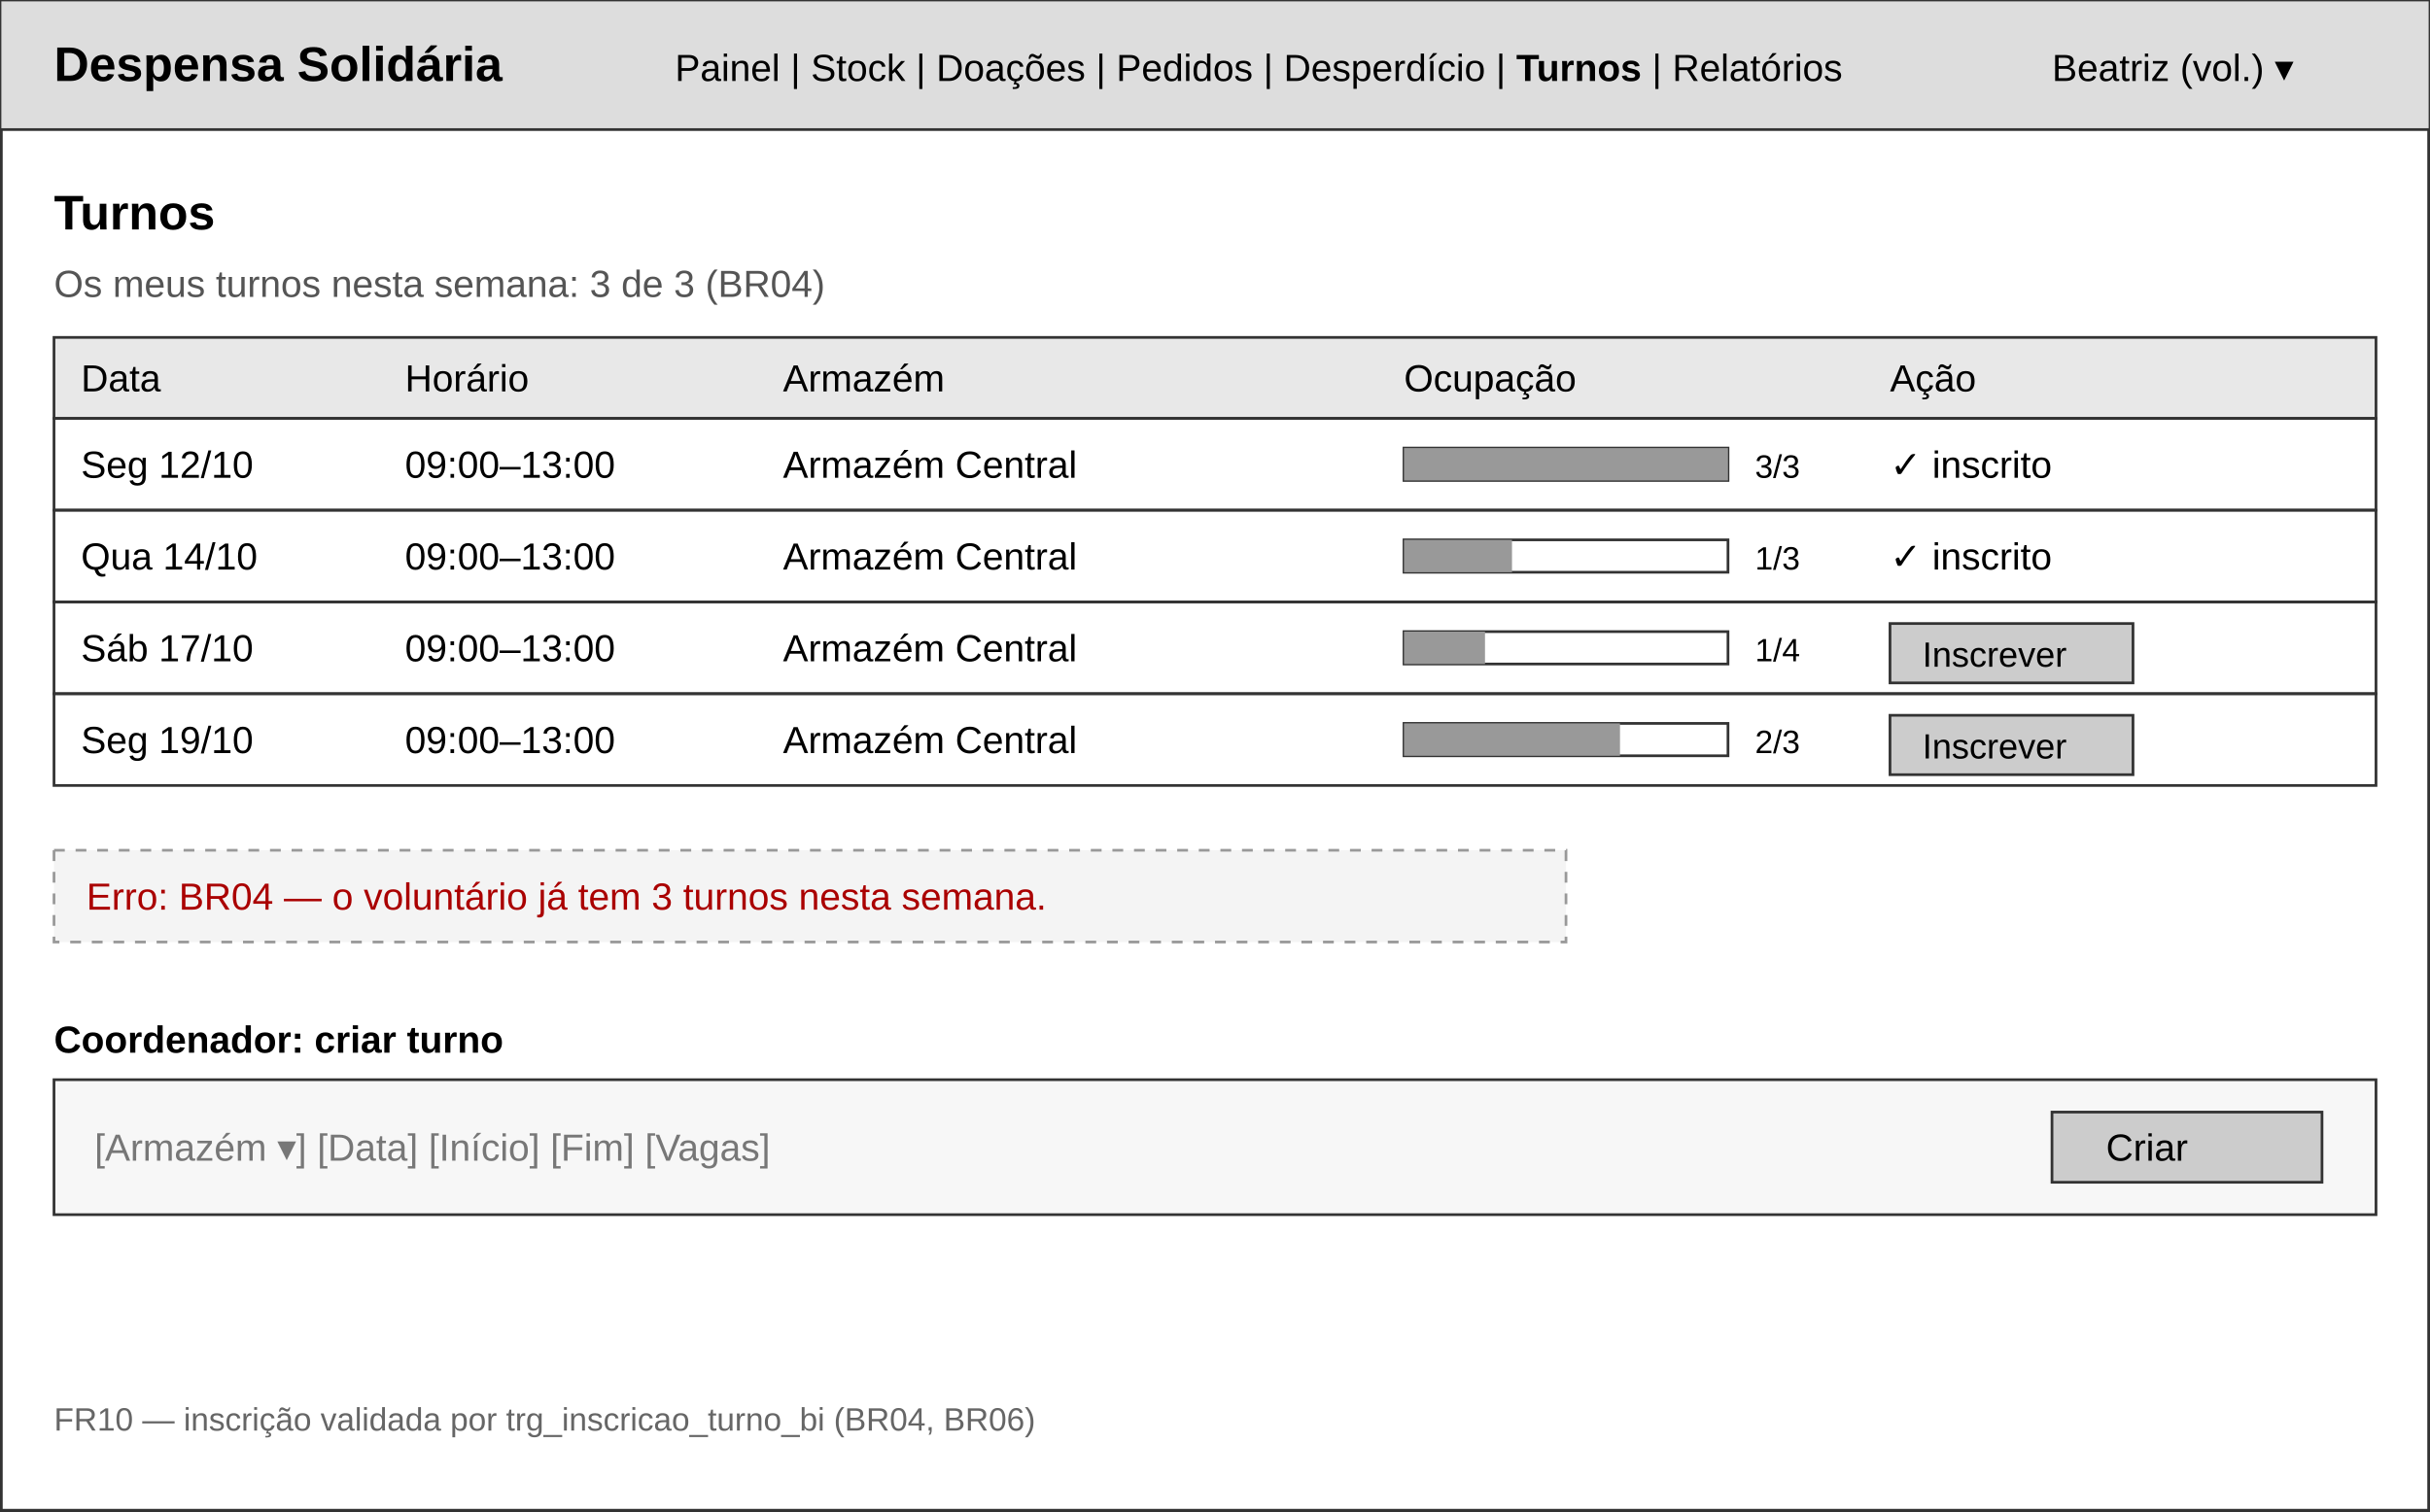
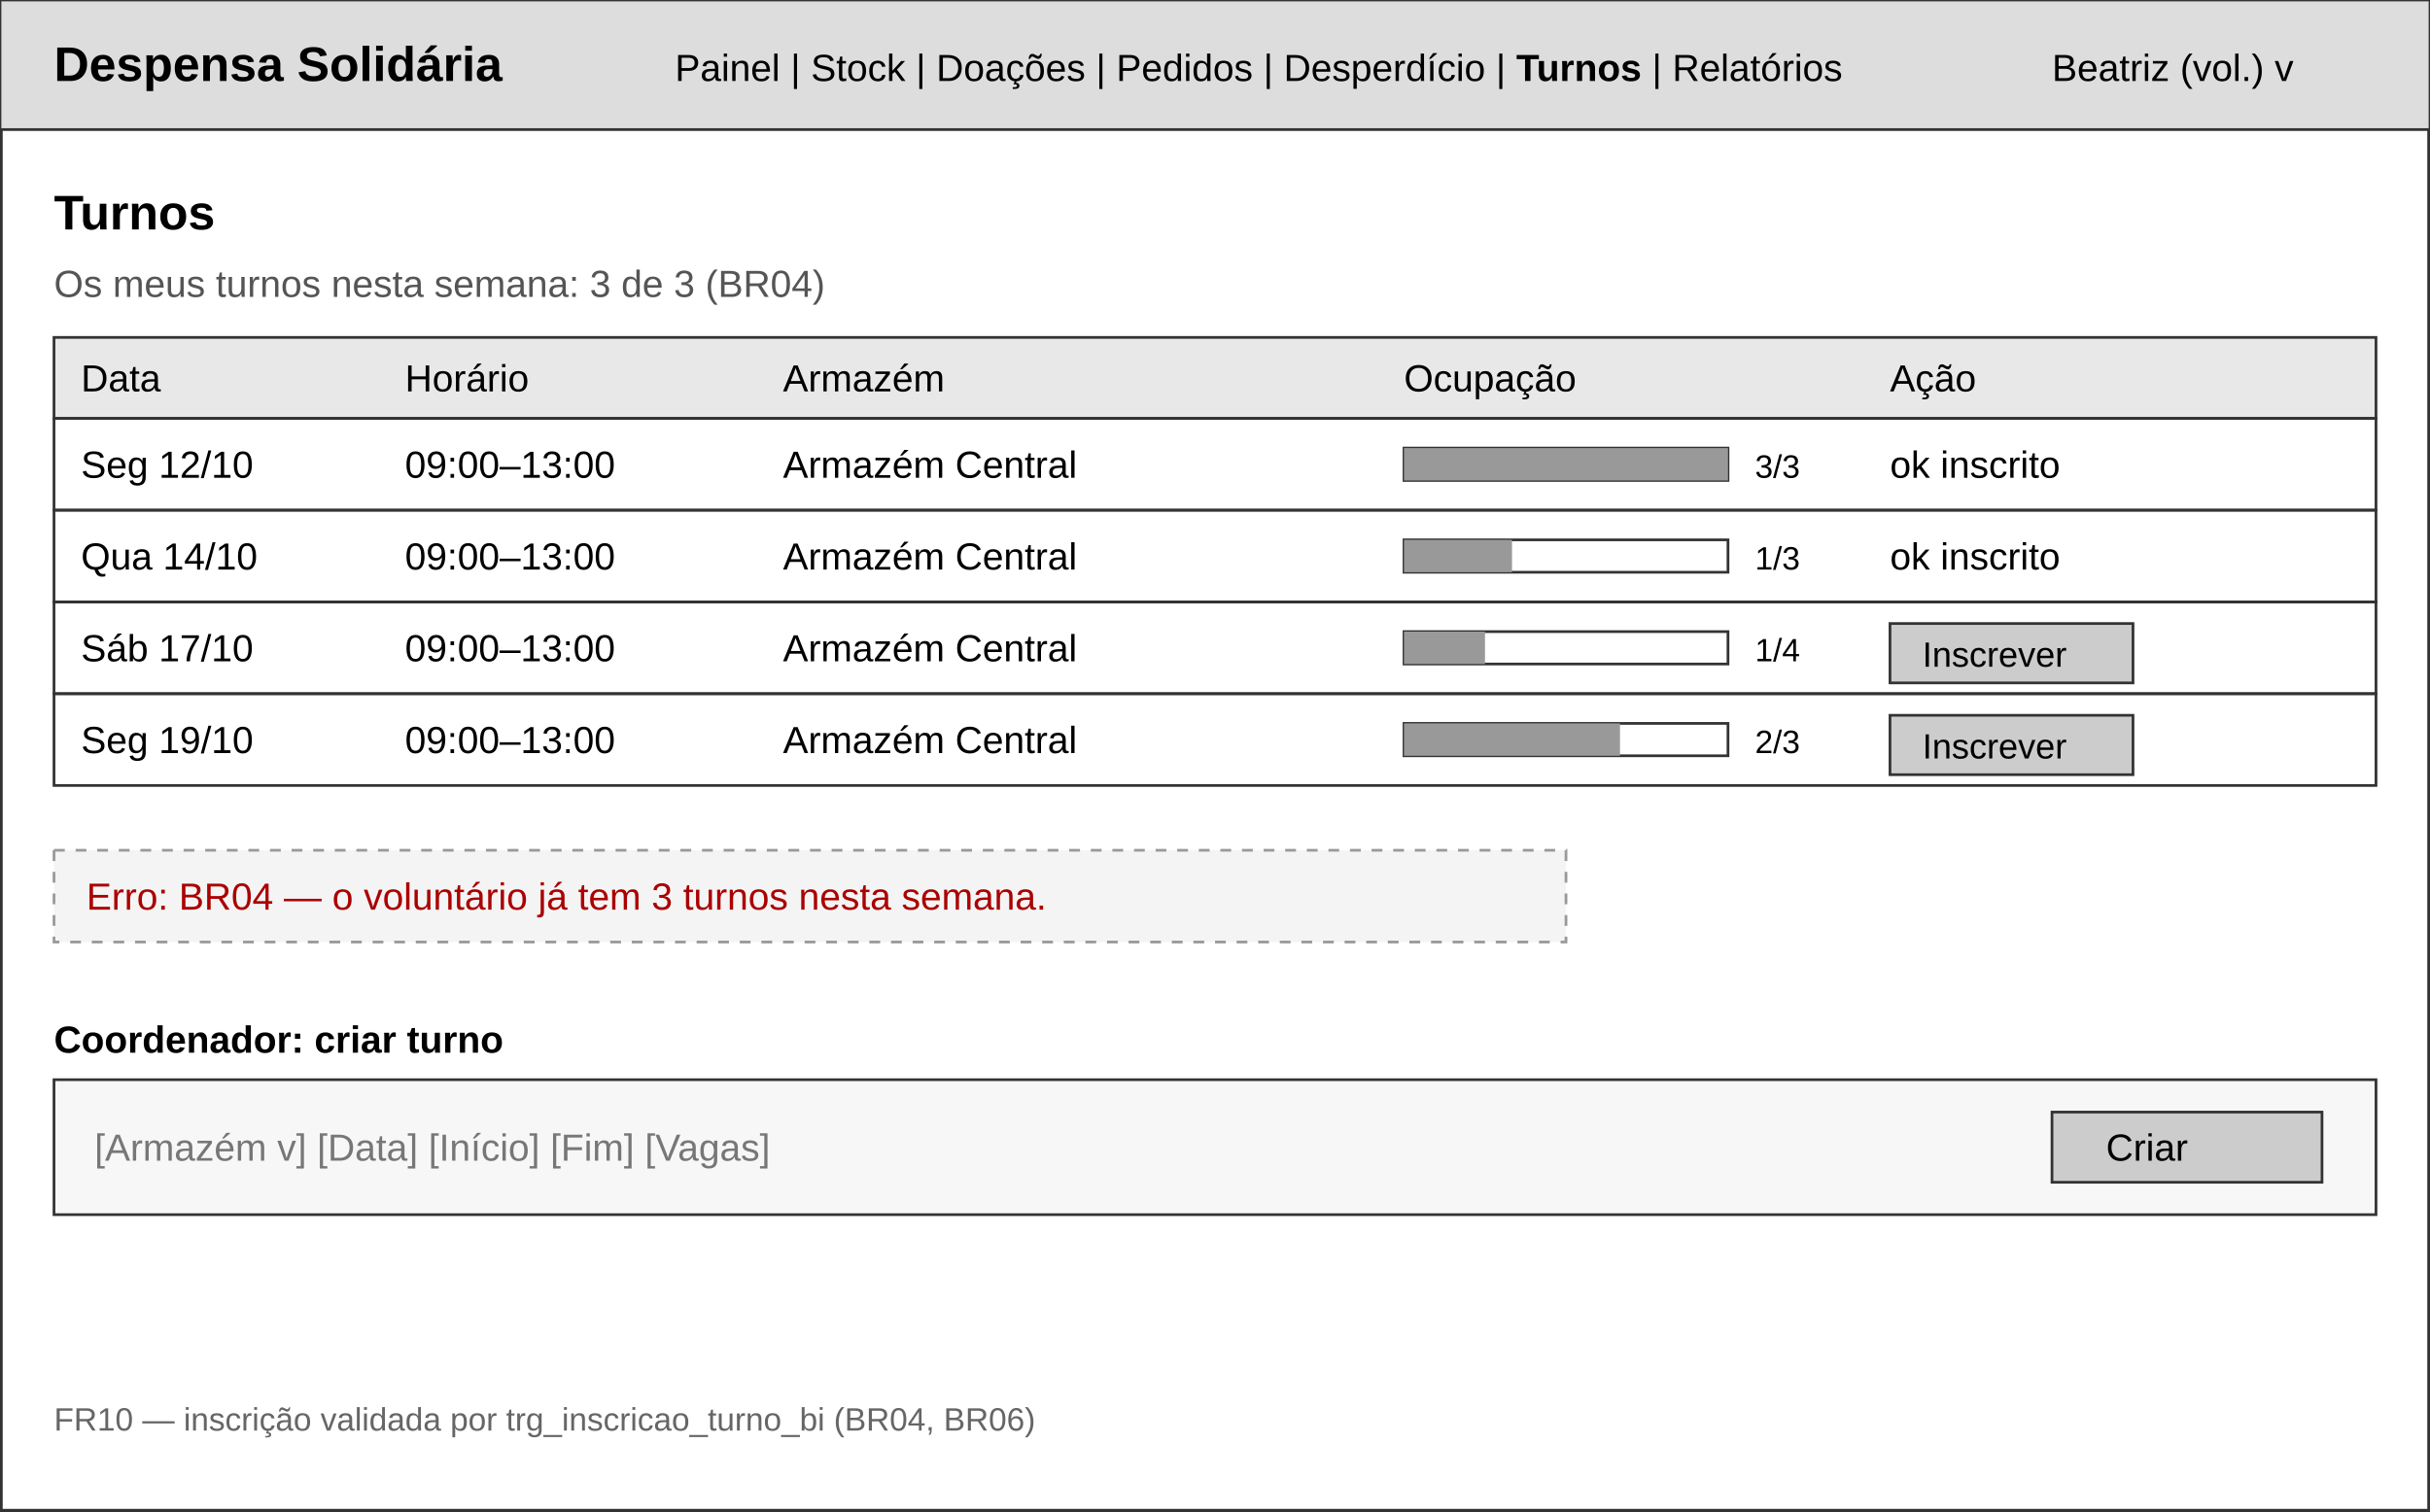
<svg xmlns="http://www.w3.org/2000/svg" width="900" height="560" viewBox="0 0 900 560" font-family="Arial, sans-serif" font-size="14">
  <rect width="900" height="560" fill="#fff" stroke="#333" stroke-width="2" />
  <rect x="0" y="0" width="900" height="48" fill="#ddd" stroke="#333" />
  <text x="20" y="30" font-weight="bold" font-size="18">Despensa Solidária</text>
  <text x="250" y="30">Painel | Stock | Doações | Pedidos | Desperdício | <tspan font-weight="bold">Turnos</tspan> | Relatórios</text>
-   <text x="760" y="30">Beatriz (vol.) ▾</text>
+   <text x="760" y="30">Beatriz (vol.) v</text>
  <text x="20" y="85" font-weight="bold" font-size="18">Turnos</text>
  <text x="20" y="110" fill="#555">Os meus turnos nesta semana: 3 de 3 (BR04)</text>
  <rect x="20" y="125" width="860" height="30" fill="#e8e8e8" stroke="#333" />
  <text x="30" y="145">Data</text>
  <text x="150" y="145">Horário</text>
  <text x="290" y="145">Armazém</text>
  <text x="520" y="145">Ocupação</text>
  <text x="700" y="145">Ação</text>
  <g fill="none" stroke="#333">
    <rect x="20" y="155" width="860" height="34" />
    <rect x="20" y="189" width="860" height="34" />
    <rect x="20" y="223" width="860" height="34" />
    <rect x="20" y="257" width="860" height="34" />
  </g>
  <text x="30" y="177">Seg 12/10</text>
  <text x="150" y="177">09:00–13:00</text>
  <text x="290" y="177">Armazém Central</text>
  <rect x="520" y="166" width="120" height="12" fill="#fff" stroke="#333" />
  <rect x="520" y="166" width="120" height="12" fill="#999" />
  <text x="650" y="177" font-size="12">3/3</text>
-   <text x="700" y="177">✓ inscrito</text>
+   <text x="700" y="177">ok inscrito</text>
  <text x="30" y="211">Qua 14/10</text>
  <text x="150" y="211">09:00–13:00</text>
  <text x="290" y="211">Armazém Central</text>
  <rect x="520" y="200" width="120" height="12" fill="#fff" stroke="#333" />
  <rect x="520" y="200" width="40" height="12" fill="#999" />
  <text x="650" y="211" font-size="12">1/3</text>
-   <text x="700" y="211">✓ inscrito</text>
+   <text x="700" y="211">ok inscrito</text>
  <text x="30" y="245">Sáb 17/10</text>
  <text x="150" y="245">09:00–13:00</text>
  <text x="290" y="245">Armazém Central</text>
  <rect x="520" y="234" width="120" height="12" fill="#fff" stroke="#333" />
  <rect x="520" y="234" width="30" height="12" fill="#999" />
  <text x="650" y="245" font-size="12">1/4</text>
  <rect x="700" y="231" width="90" height="22" fill="#ccc" stroke="#333" />
  <text x="712" y="247" font-size="13">Inscrever</text>
  <text x="30" y="279">Seg 19/10</text>
  <text x="150" y="279">09:00–13:00</text>
  <text x="290" y="279">Armazém Central</text>
  <rect x="520" y="268" width="120" height="12" fill="#fff" stroke="#333" />
  <rect x="520" y="268" width="80" height="12" fill="#999" />
  <text x="650" y="279" font-size="12">2/3</text>
  <rect x="700" y="265" width="90" height="22" fill="#ccc" stroke="#333" />
  <text x="712" y="281" font-size="13">Inscrever</text>
  <rect x="20" y="315" width="560" height="34" fill="#f4f4f4" stroke="#999" stroke-dasharray="4" />
  <text x="32" y="337" fill="#a00">Erro: BR04 — o voluntário já tem 3 turnos nesta semana.</text>
  <text x="20" y="390" font-weight="bold">Coordenador: criar turno</text>
  <rect x="20" y="400" width="860" height="50" fill="#f7f7f7" stroke="#333" />
-   <text x="35" y="430" fill="#777">[Armazém ▾]  [Data]  [Início]  [Fim]  [Vagas]</text>
+   <text x="35" y="430" fill="#777">[Armazém v]  [Data]  [Início]  [Fim]  [Vagas]</text>
  <rect x="760" y="412" width="100" height="26" fill="#ccc" stroke="#333" />
  <text x="780" y="430">Criar</text>
  <text x="20" y="530" fill="#666" font-size="12">FR10 — inscrição validada por trg_inscricao_turno_bi (BR04, BR06)</text>
</svg>
